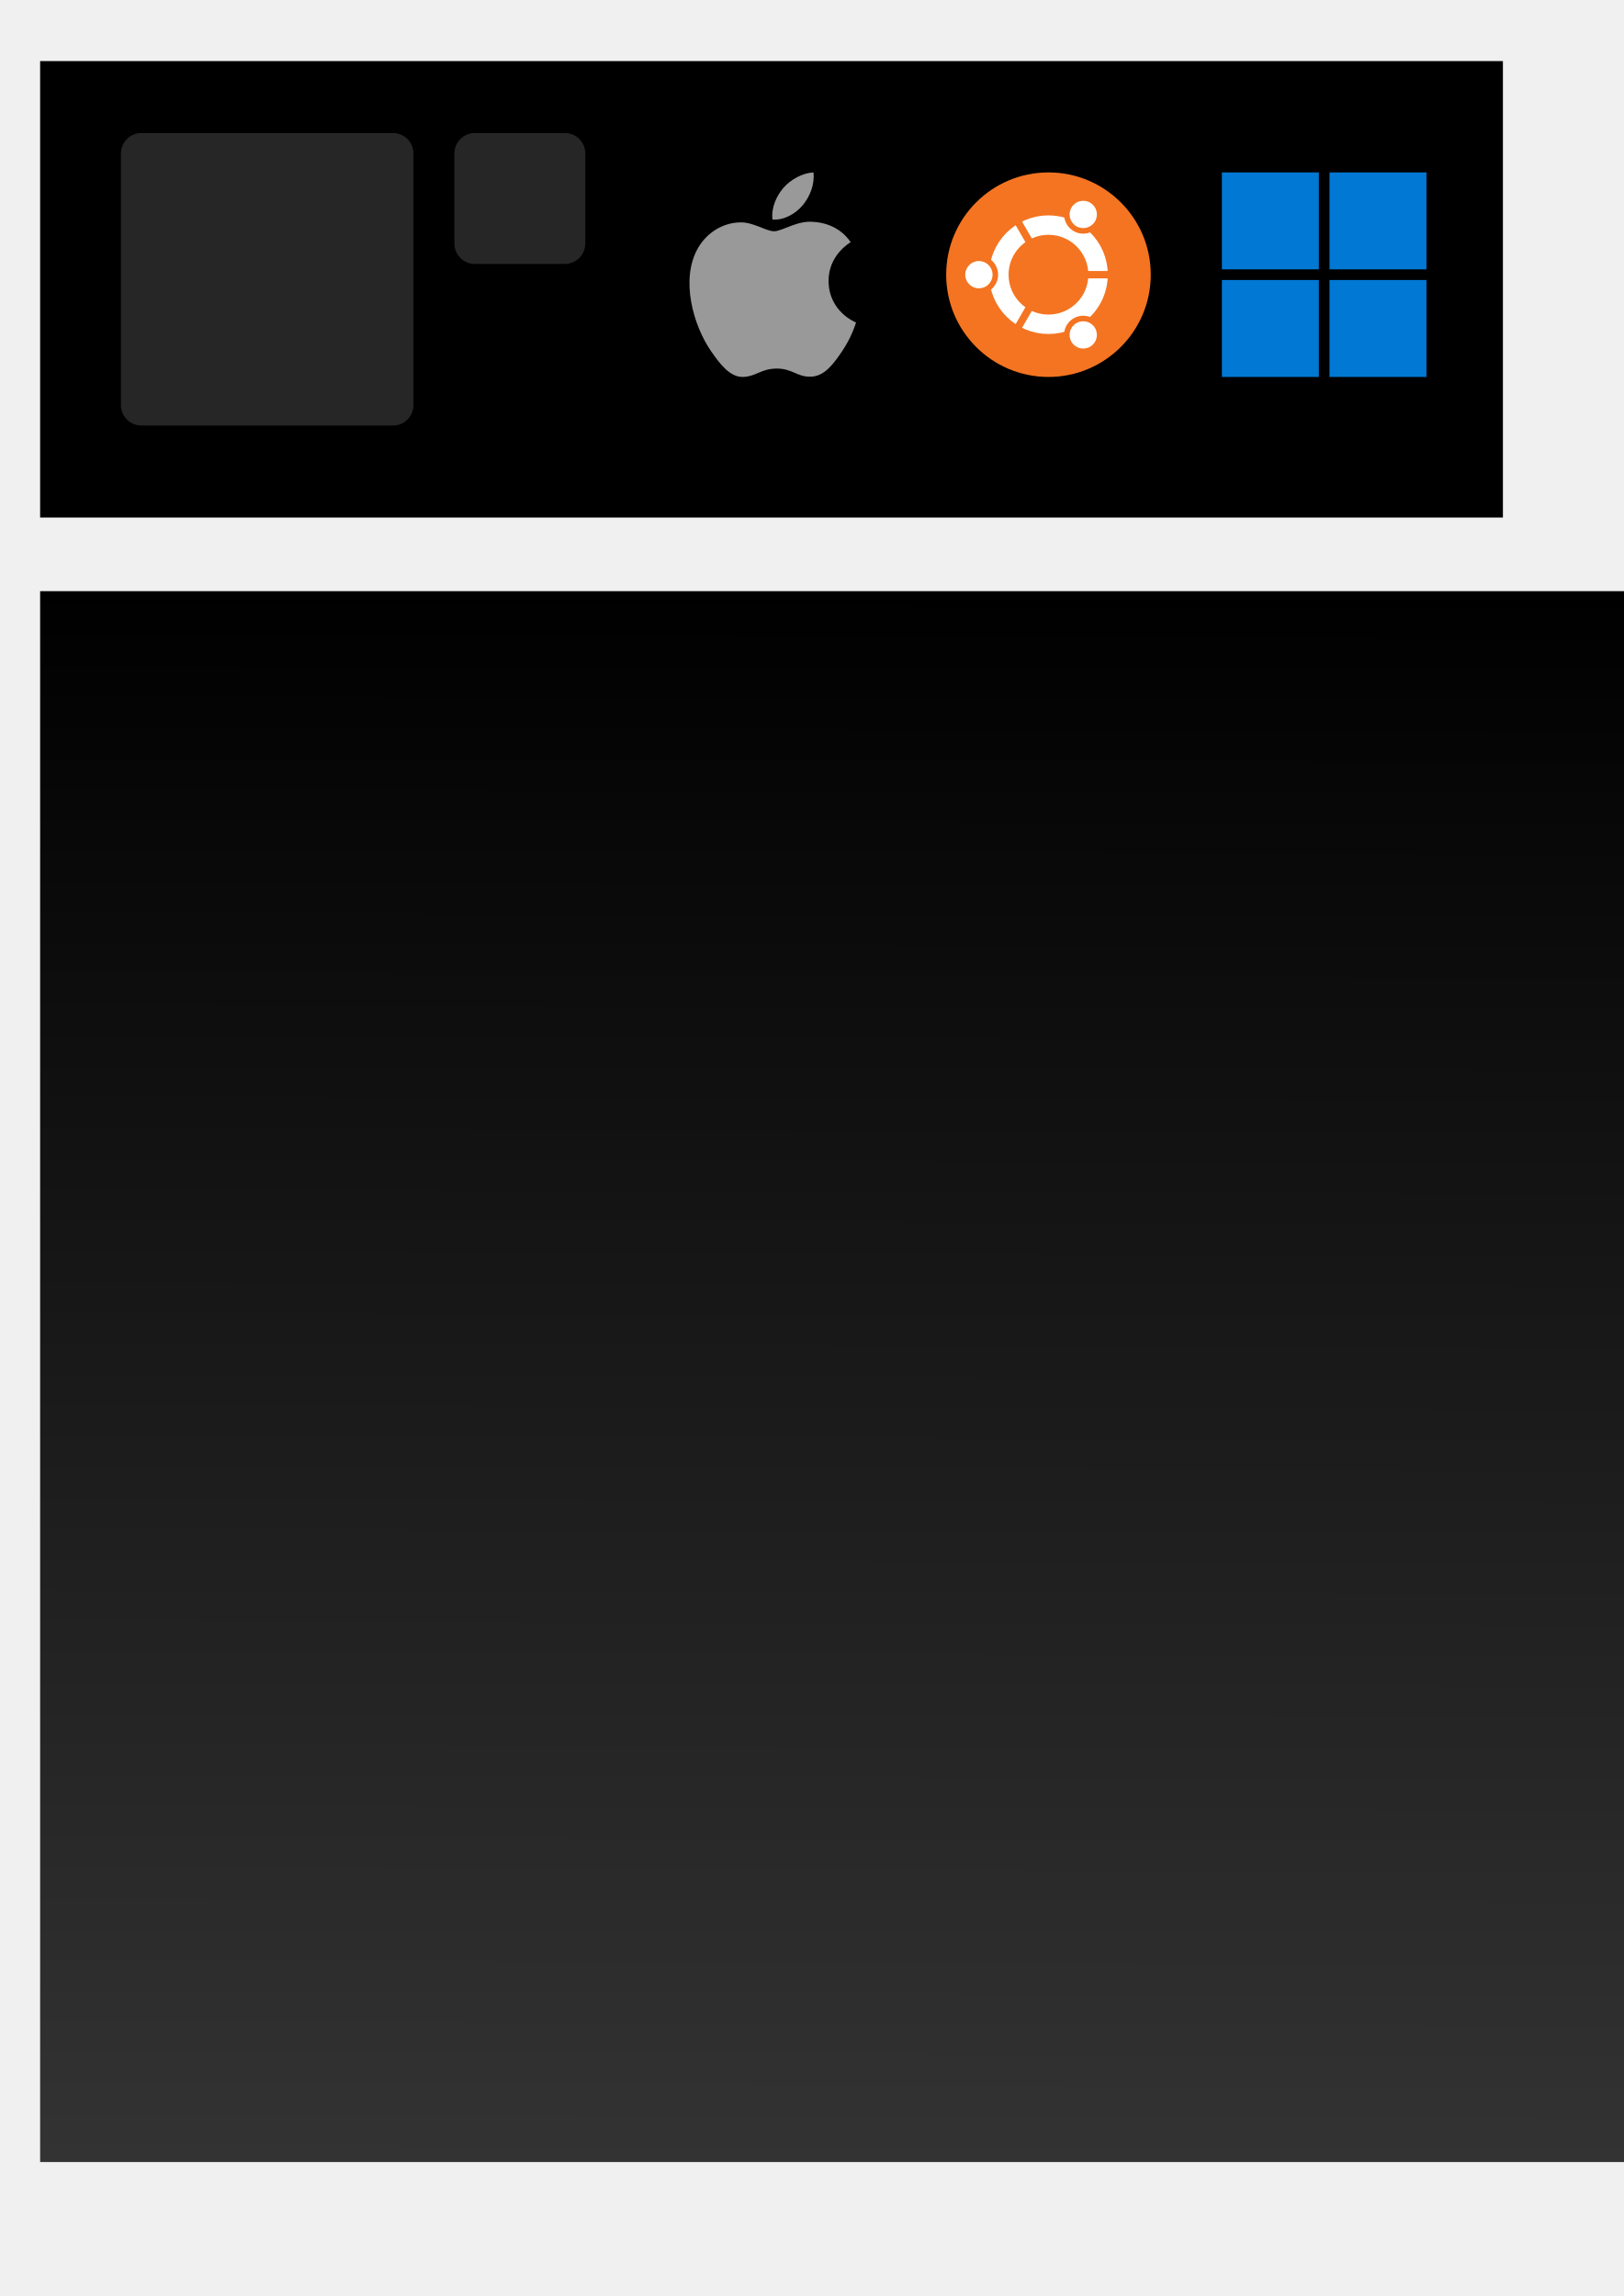
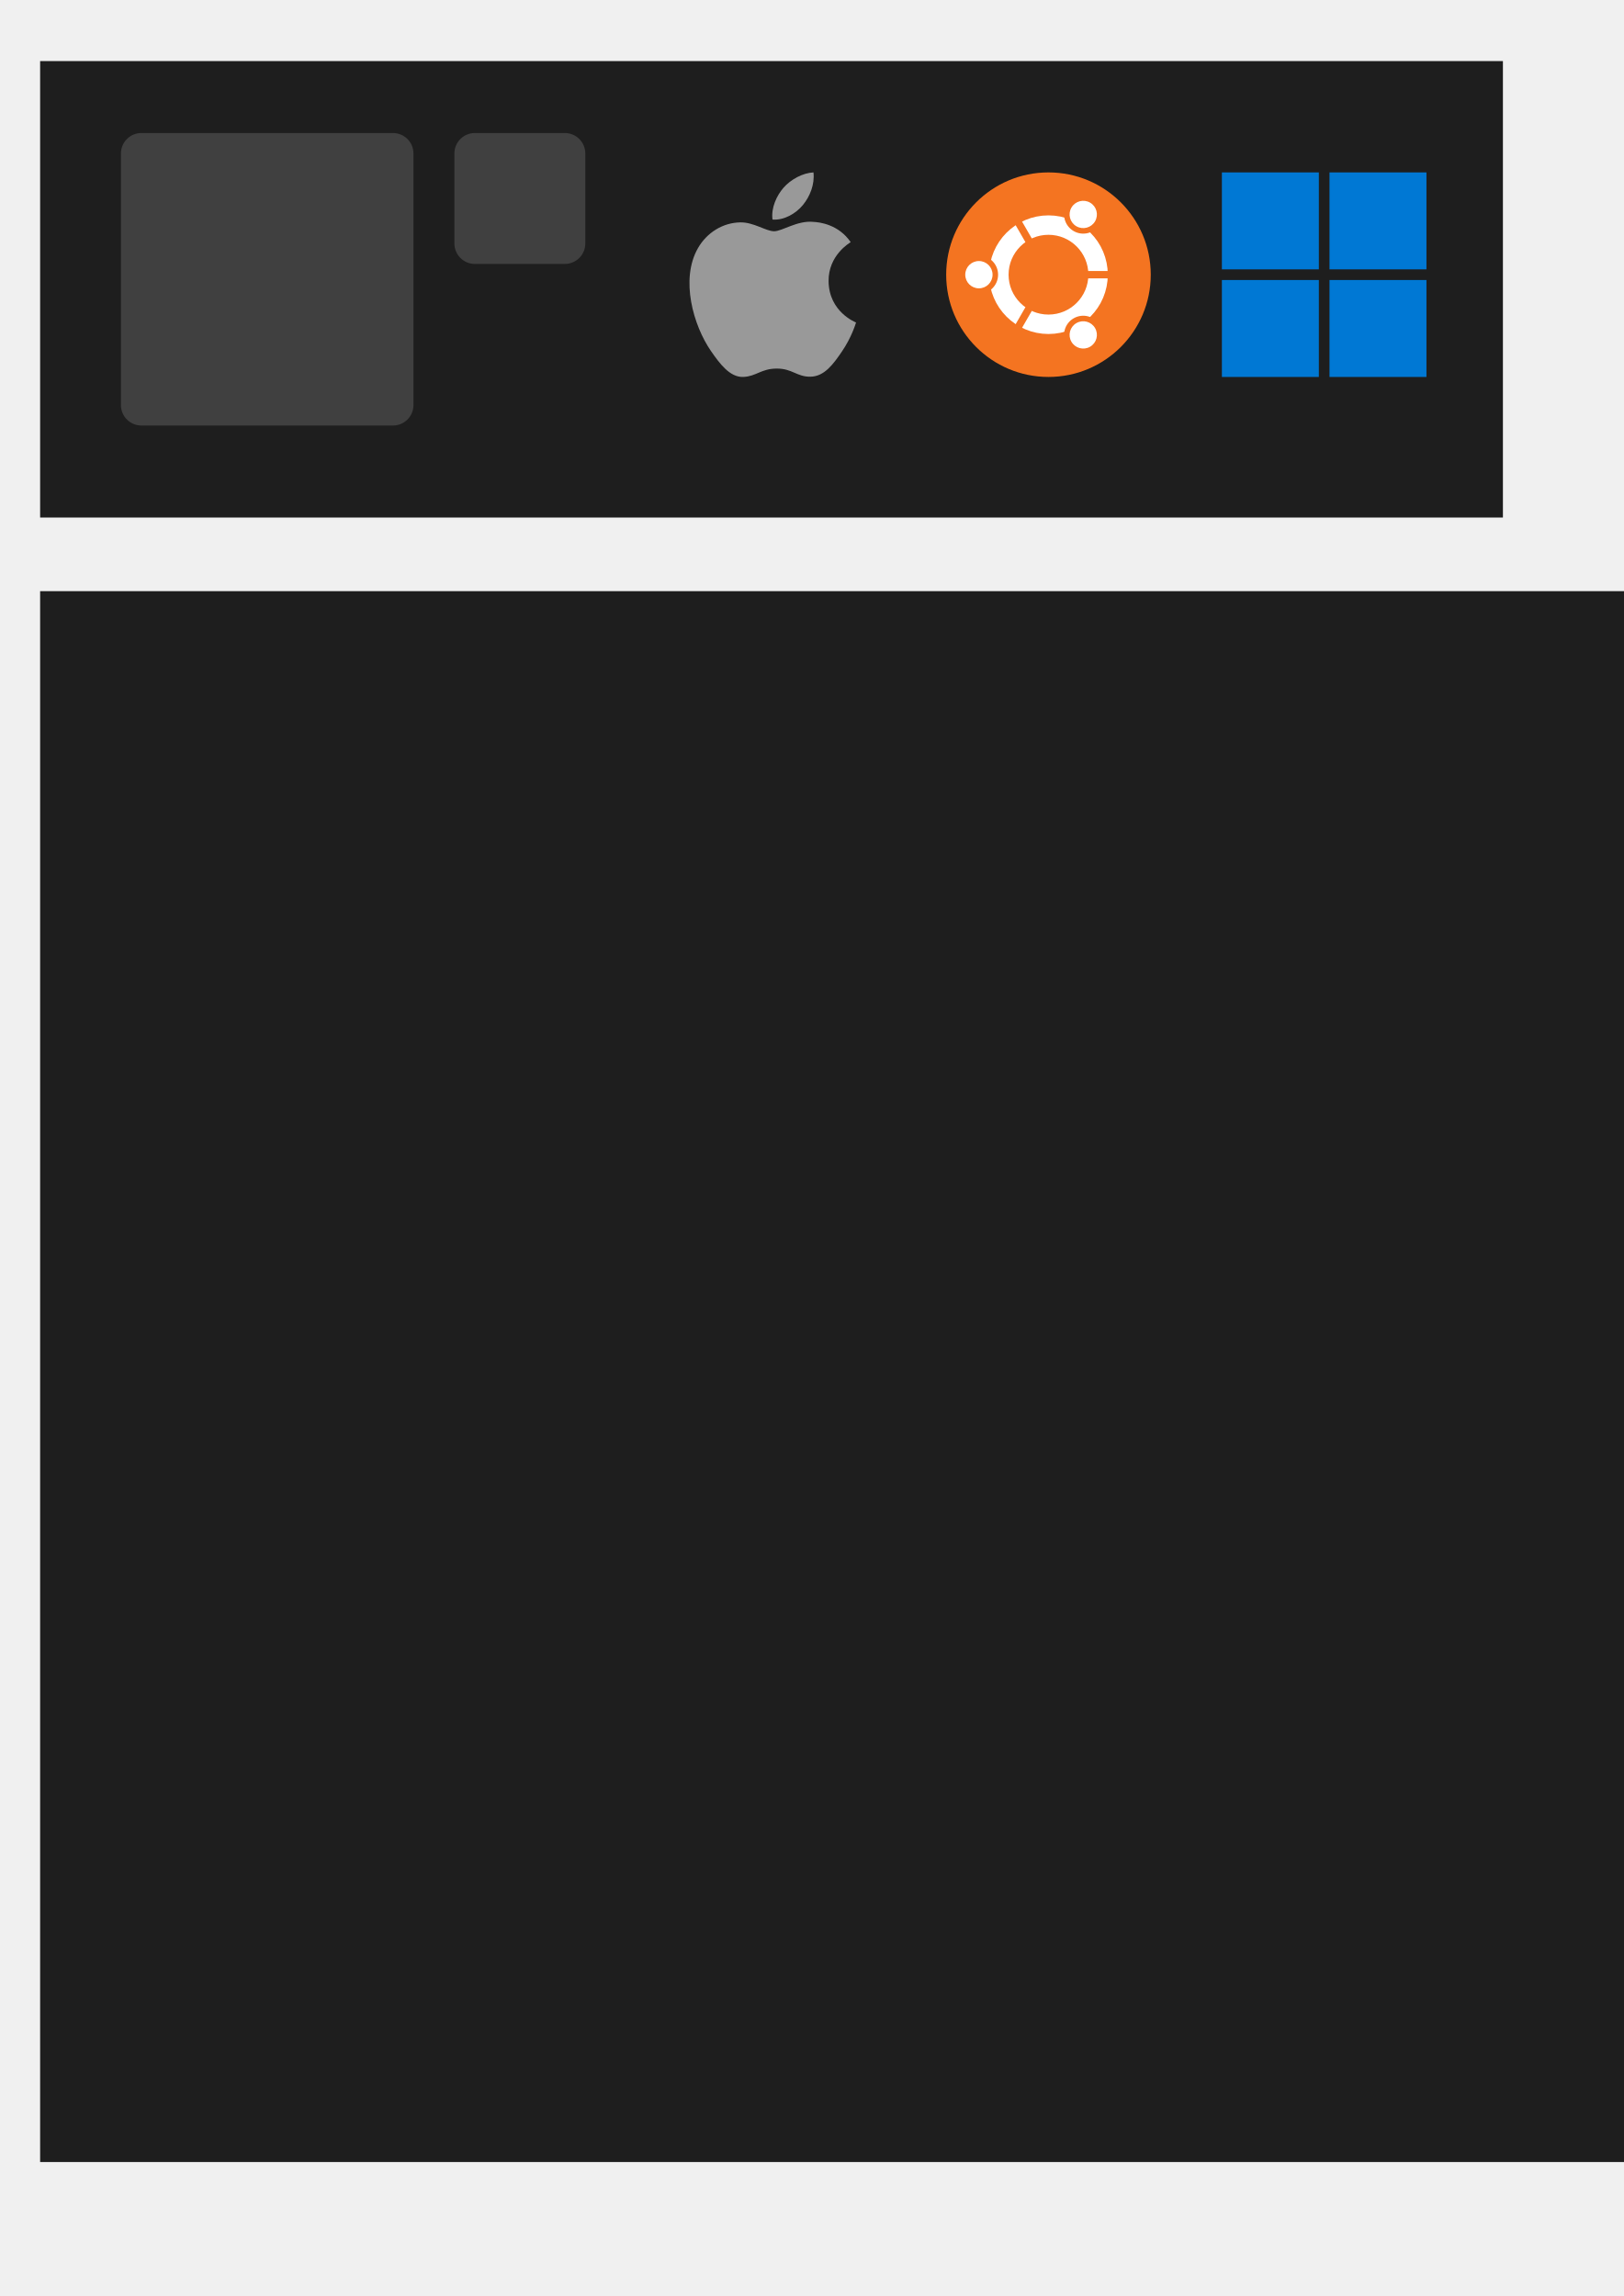
<svg xmlns="http://www.w3.org/2000/svg" xmlns:xlink="http://www.w3.org/1999/xlink" width="210mm" height="297mm" viewBox="0 0 210 297" version="1.1" id="svg5">
-   <defs id="defs2">
-     <linearGradient id="linearGradient1885">
-       <stop style="stop-color:#000000;stop-opacity:1" offset="0" id="stop1881" />
-       <stop style="stop-color:#333333;stop-opacity:1" offset="1" id="stop1883" />
-     </linearGradient>
-     <linearGradient xlink:href="#linearGradient1885" id="linearGradient1887" x1="137.865" y1="76.527" x2="137.281" y2="279.82" gradientUnits="userSpaceOnUse" />
-   </defs>
+   <defs id="defs2" />
  <g id="layer1">
-     <rect style="fill:#000000;fill-opacity:1;stroke-width:0.339;-inkscape-stroke:none;stop-color:#000000" id="rect846" width="189.188" height="59.044" x="5.19" y="7.901" inkscape-export-transparent="1" />
+     <rect style="fill:#1e1e1e;fill-opacity:1;stroke-width:0.339;-inkscape-stroke:none;stop-color:#000000" id="rect846" width="189.188" height="59.044" x="5.19" y="7.901" inkscape-export-transparent="1" />
    <rect style="fill:#ffffff;fill-opacity:0.15;stroke-width:0.621;-inkscape-stroke:none;stop-color:#000000" id="rect1024" width="37.835" height="37.835" x="15.64" y="17.208" rx="2.646" ry="2.646">
      </rect>
    <g transform="matrix(2.666667,0,0,2.666667,-193.8878,-159.5006)" id="g32793">
      <g id="g9066" transform="matrix(0.658247,0,0,0.658247,-60.99329,-22.13501)">
        <path d="m 264.168,145.208 c -0.018,-1.907 1.558,-2.823 1.629,-2.868 -0.886,-1.297 -2.266,-1.474 -2.758,-1.495 -1.173,-0.119 -2.29,0.691 -2.885,0.691 -0.595,0 -1.514,-0.674 -2.487,-0.654 -1.281,0.018 -2.459,0.744 -3.119,1.889 -1.329,2.306 -0.339,5.723 0.955,7.594 0.634,0.915 1.388,1.945 2.38,1.907 0.956,-0.038 1.317,-0.617 2.47,-0.617 1.153,0 1.478,0.617 2.488,0.599 1.027,-0.022 1.679,-0.935 2.307,-1.852 0.726,-1.062 1.026,-2.09 1.043,-2.144 -0.022,-0.011 -2.002,-0.768 -2.023,-3.049" id="path188-6" style="fill:#999999;stroke-width:0.95" />
        <path style="fill:#999999;stroke-width:0.017" d="m 262.271,139.607 c 0.526,-0.637 0.882,-1.524 0.784,-2.407 -0.758,0.029 -1.676,0.505 -2.22,1.143 -0.487,0.563 -0.915,1.466 -0.799,2.331 0.845,0.065 1.709,-0.43 2.235,-1.067" id="path190-8" />
      </g>
    </g>
    <g transform="matrix(2.666667,0,0,2.666667,-158.2298,-159.5006)" id="g38638">
      <g id="g8718" transform="matrix(0.110243,0,0,0.110243,104.675,67.62497)">
        <circle fill="#f47421" cy="50" cx="50" r="45" id="circle8689" />
        <circle fill="none" stroke="#ffffff" stroke-width="8.55" cx="50" cy="50" r="21.825" id="circle8691" />
        <g id="friend">
          <circle fill="#f47421" cx="19.4" cy="50" r="8.438" id="circle8693" />
          <path stroke="#f47421" stroke-width="3.238" d="M 67,50 H 77" id="path8695" />
          <circle fill="#ffffff" cx="19.4" cy="50" r="6.007" id="circle8697" />
        </g>
        <use xlink:href="#friend" transform="rotate(120,50,50)" id="use8700" x="0" y="0" width="100%" height="100%" />
        <use xlink:href="#friend" transform="rotate(-120,50,50)" id="use8702" x="0" y="0" width="100%" height="100%" />
      </g>
    </g>
    <g transform="matrix(2.666667,0,0,2.666667,-122.5718,-159.5006)" id="g43211">
      <g id="g43310" transform="matrix(0.4414414,0,0,0.4414414,-26.78756,-44.02016)">
        <rect x="299.052" y="254.159" width="10.653" height="10.653" id="rect8795" style="fill:#0078d4;stroke-width:0.461" />
        <rect x="310.874" y="254.159" width="10.653" height="10.653" id="rect8797" style="fill:#0078d4;stroke-width:0.461" />
        <rect x="299.052" y="265.982" width="10.653" height="10.653" id="rect8799" style="fill:#0078d4;stroke-width:0.461" />
        <rect x="310.874" y="265.982" width="10.653" height="10.653" id="rect8801" style="fill:#0078d4;stroke-width:0.461" />
      </g>
    </g>
    <rect style="fill:#ffffff;fill-opacity:0.15;stroke-width:0.278;-inkscape-stroke:none;stop-color:#000000" id="rect1825" width="16.933" height="16.933" x="58.767" y="17.208" rx="2.646" ry="2.646">
      </rect>
-     <rect style="fill:url(#linearGradient1887);fill-opacity:1;stroke-width:0.753;-inkscape-stroke:none;stop-color:#000000" id="rect1827" width="270.933" height="203.2" x="5.19" y="76.47">
+     <rect style="fill:#1e1e1e;fill-opacity:1;stroke-width:0.753;-inkscape-stroke:none;stop-color:#000000" id="rect1827" width="270.933" height="203.2" x="5.19" y="76.47">
      </rect>
  </g>
</svg>
